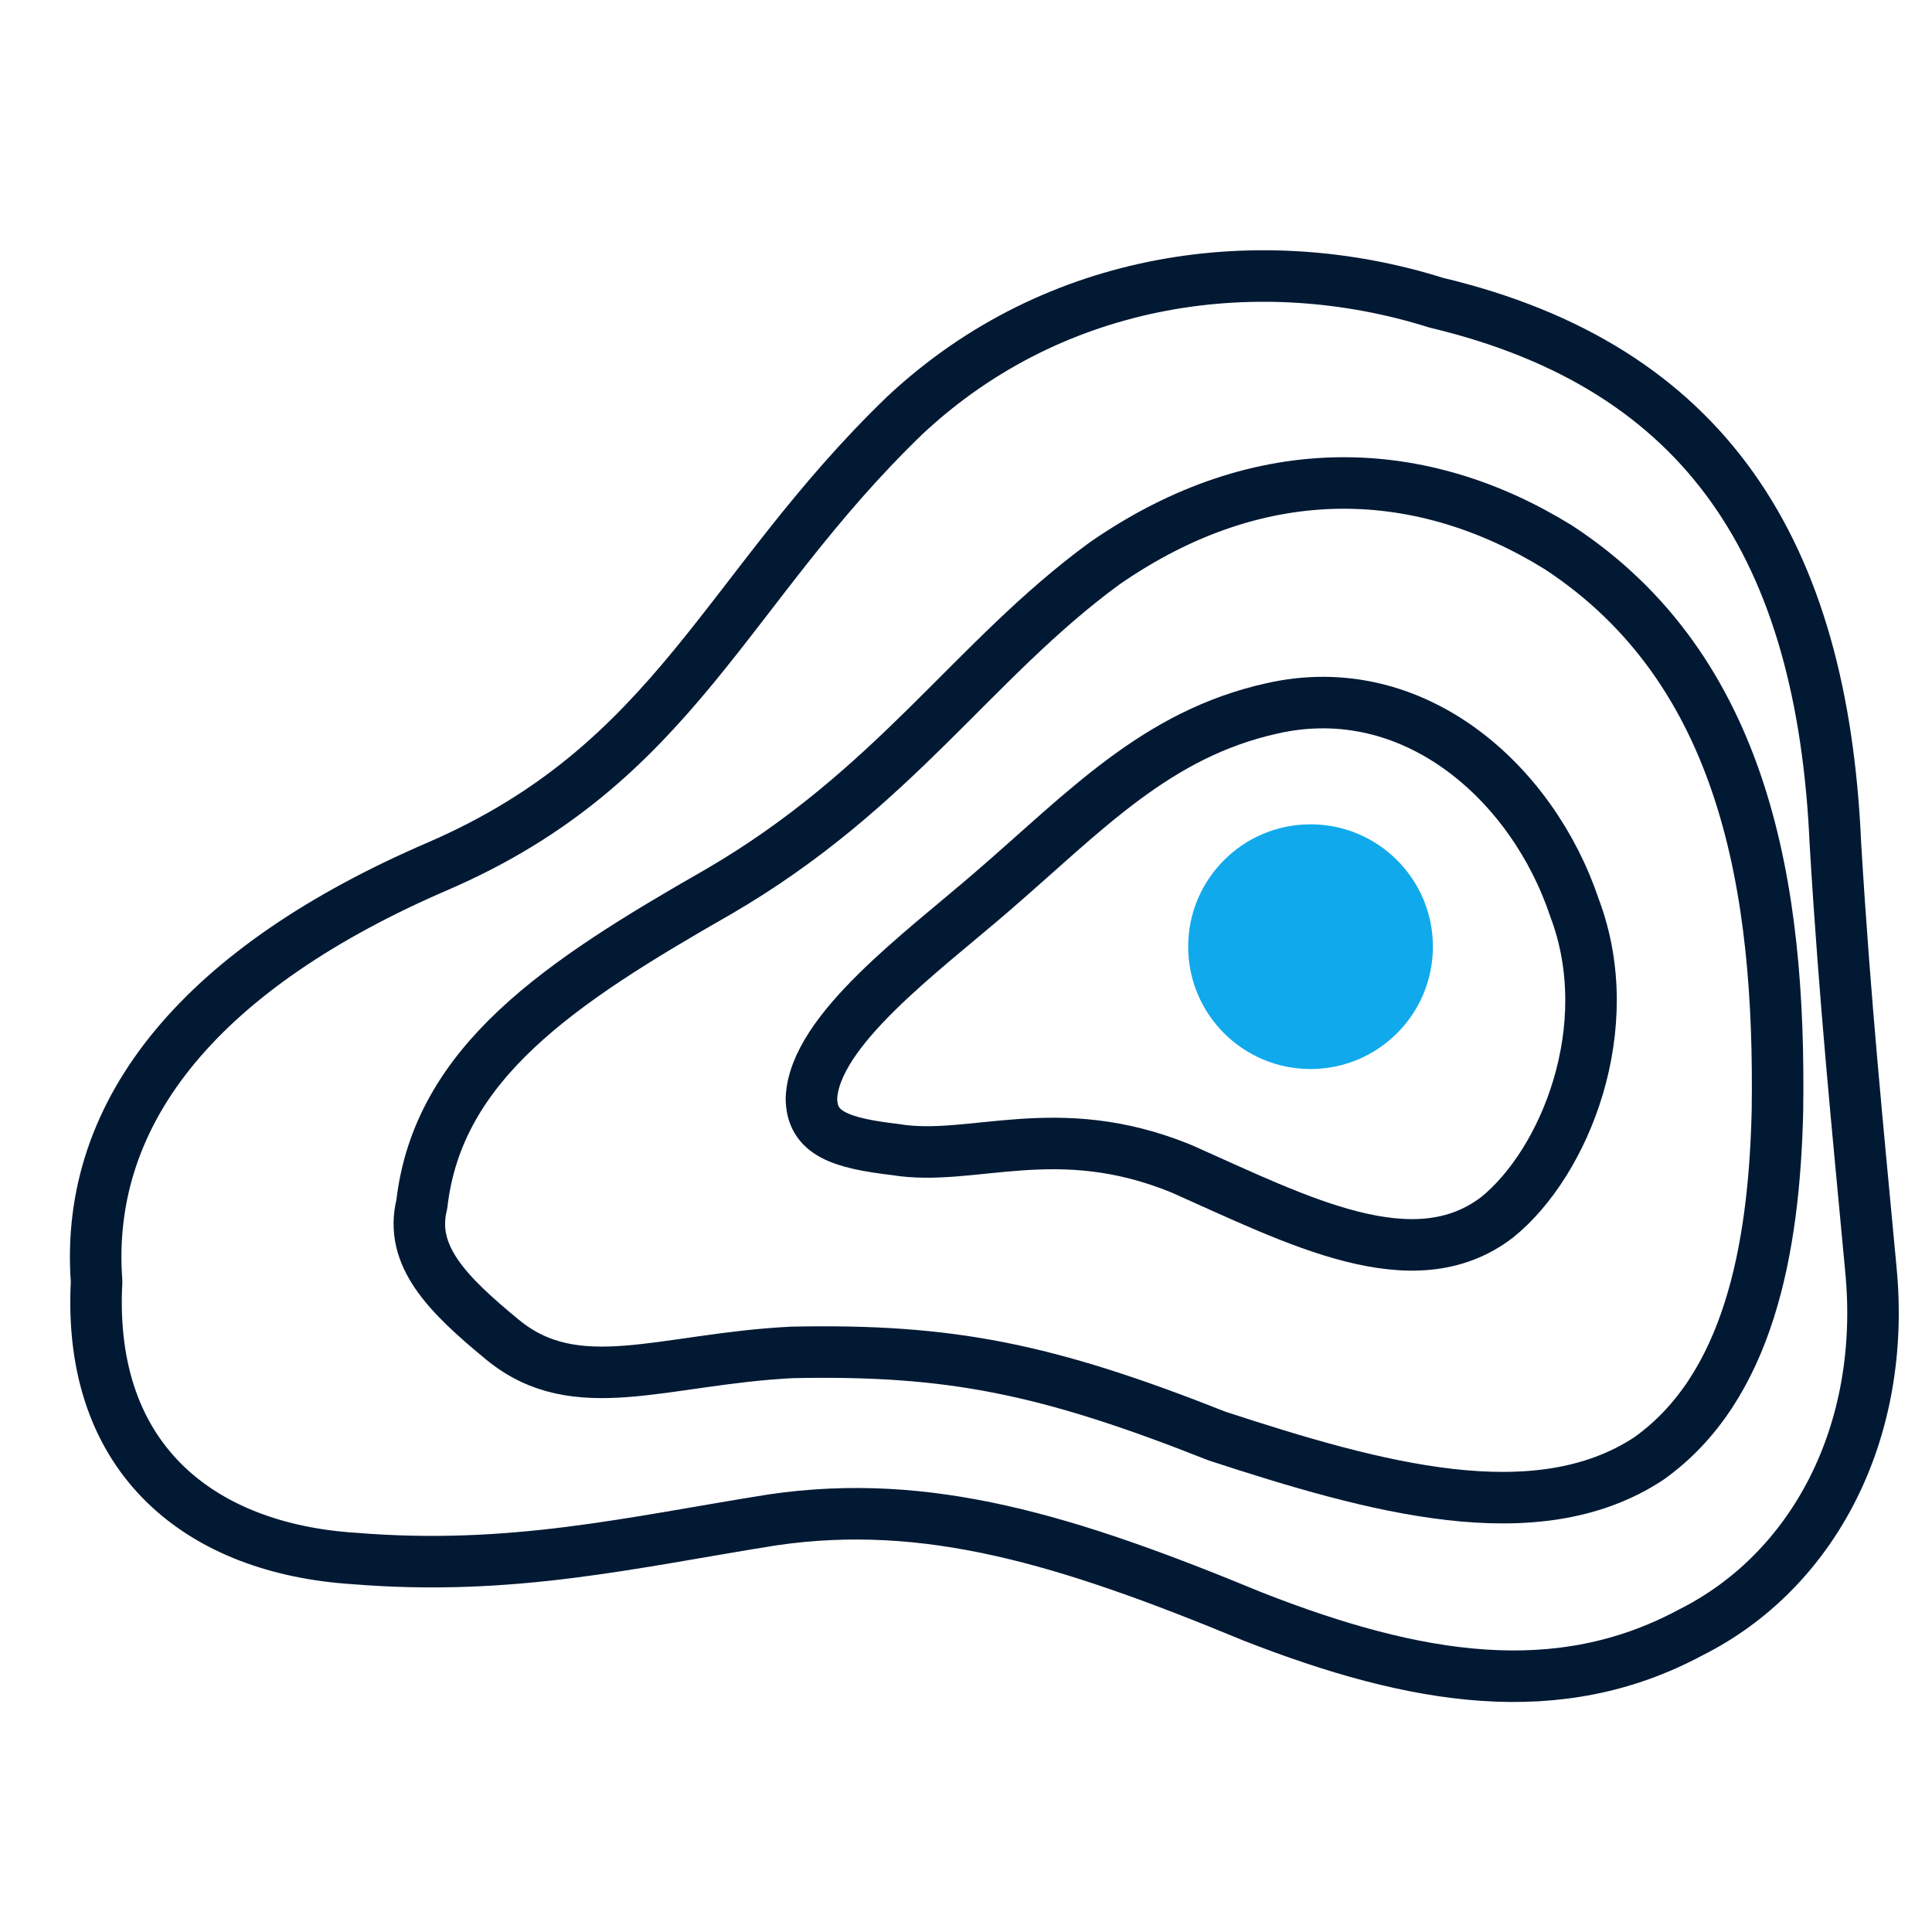
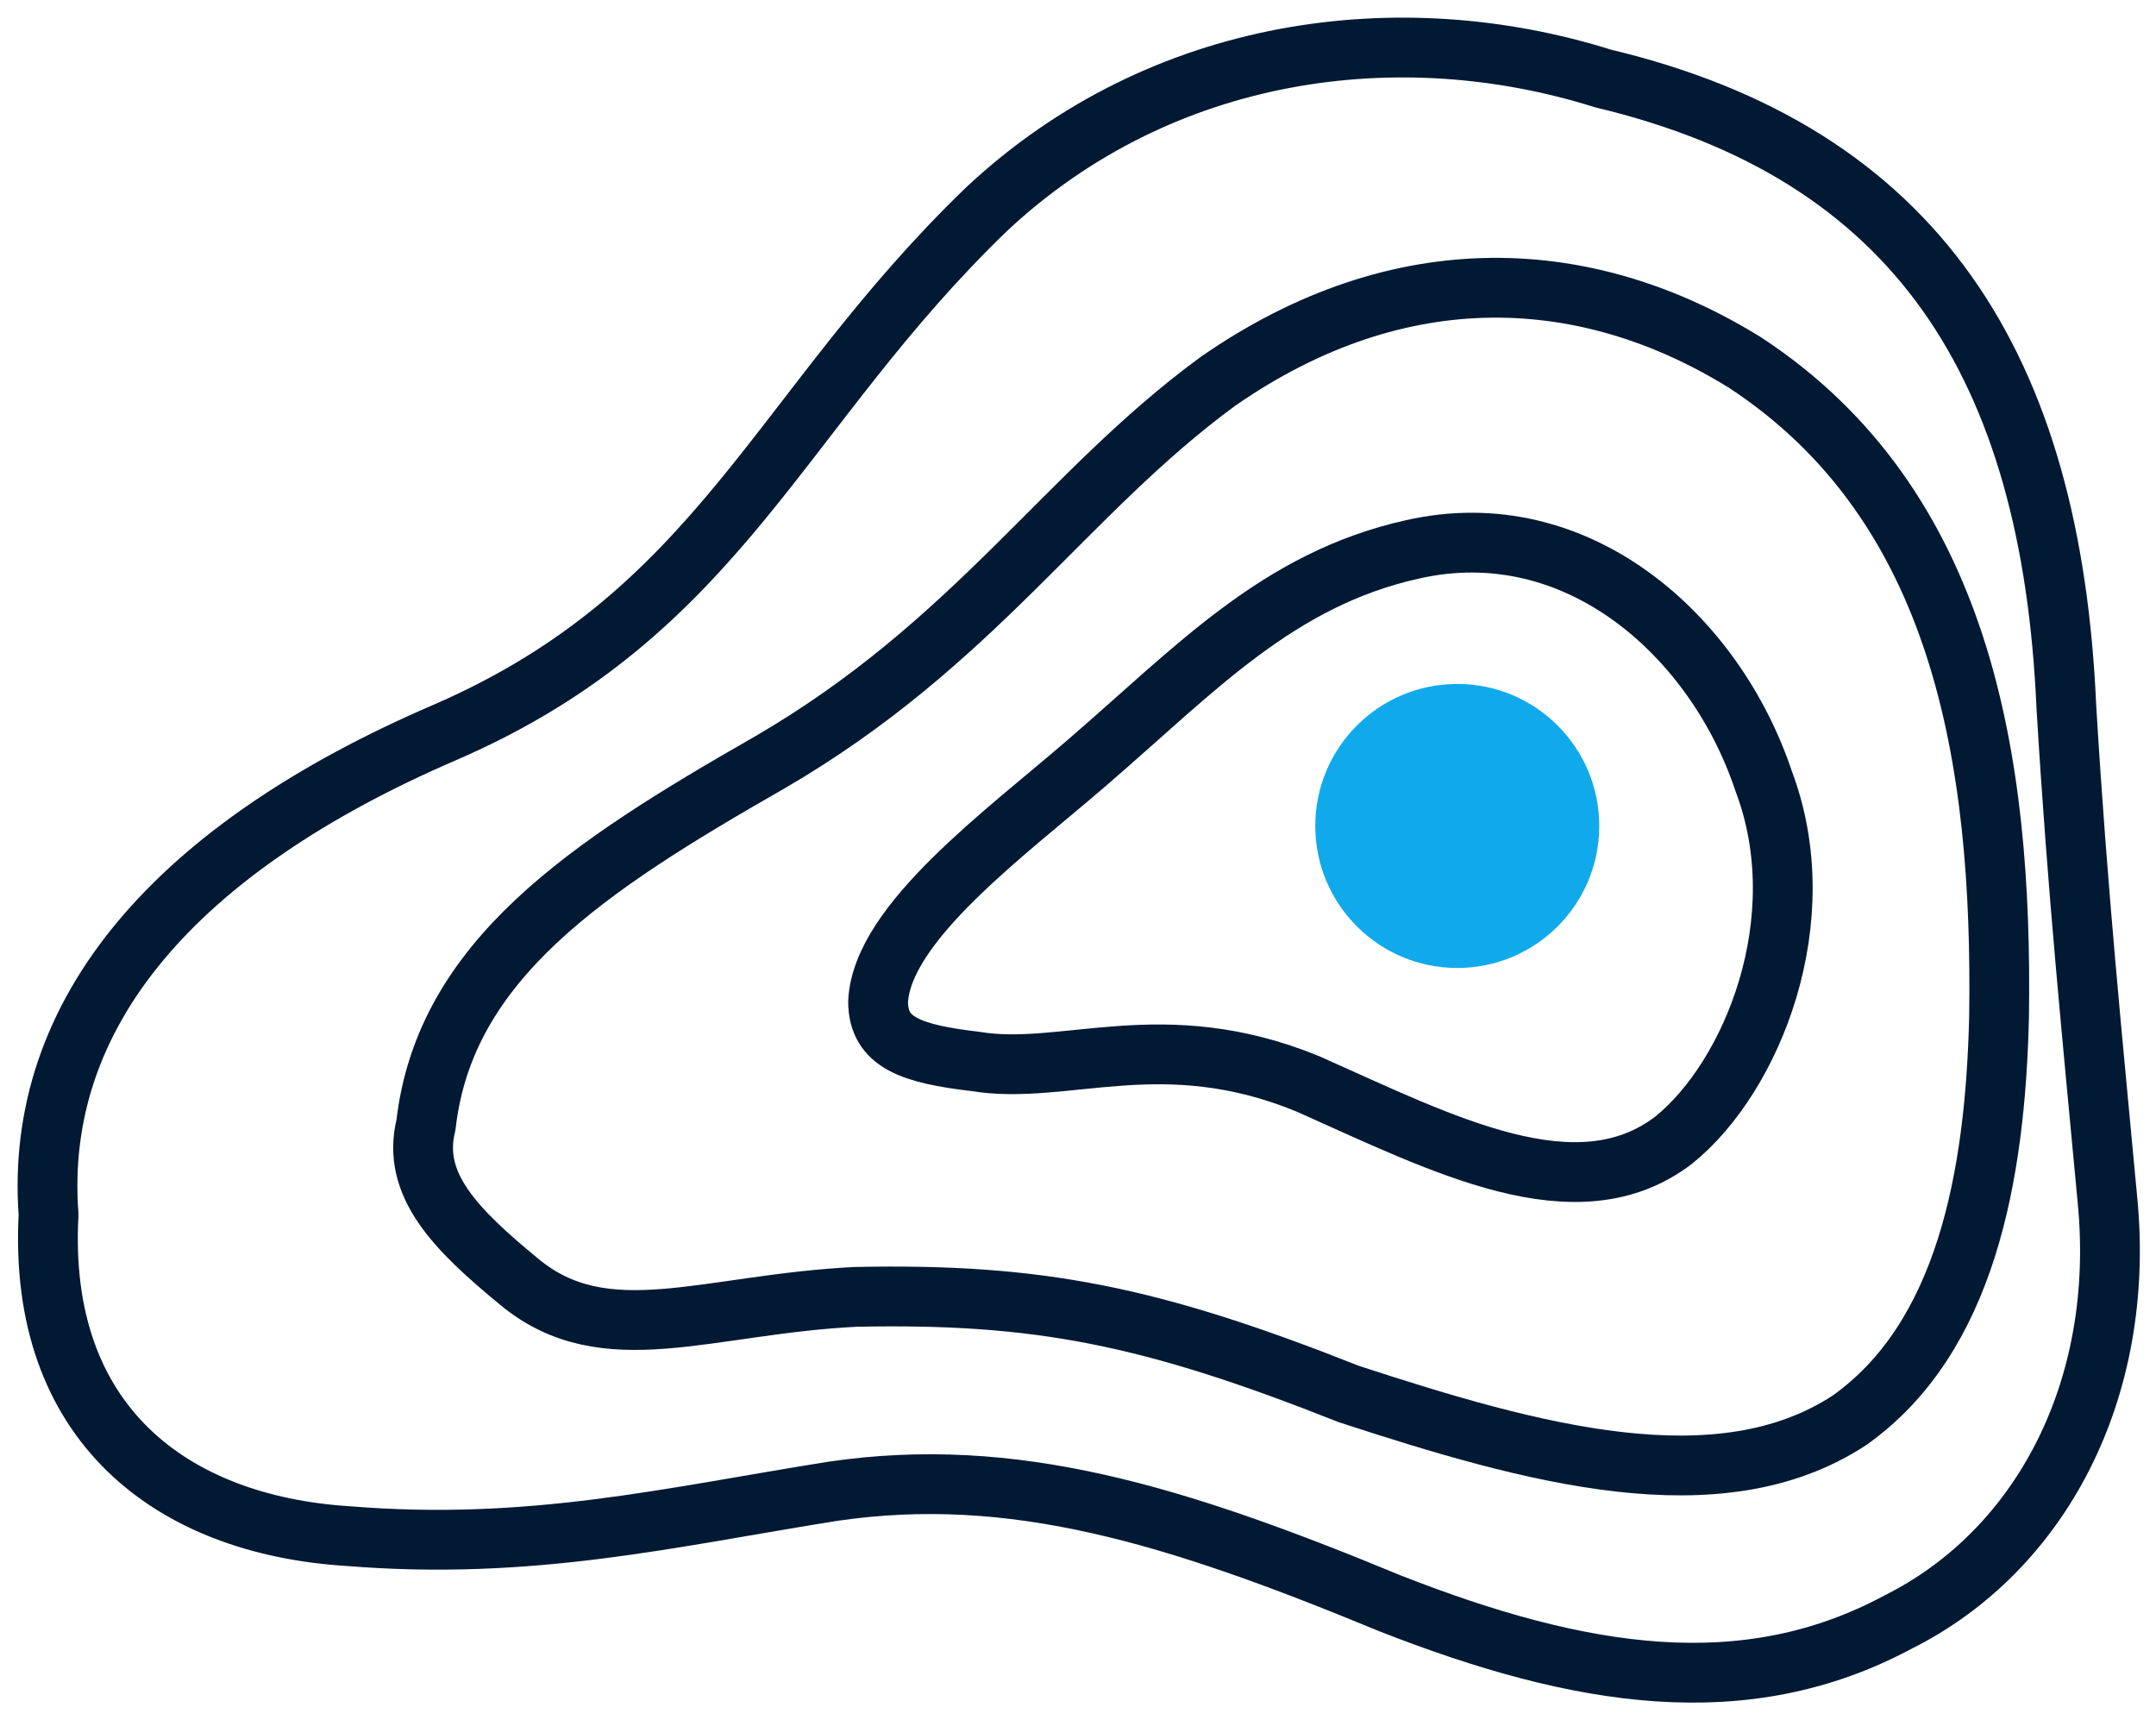
- <svg xmlns="http://www.w3.org/2000/svg" viewBox="76 60 600 600" width="600" height="600" role="img" aria-labelledby="title desc">
+ <svg xmlns="http://www.w3.org/2000/svg" viewBox="93 133 577 460" width="577" height="460" role="img" aria-labelledby="title desc">
  <g id="blue-dot-atlas-contour-v1" fill="none" stroke="#021934" stroke-width="16" stroke-linejoin="round" stroke-linecap="round">
    <path d="M 106 458 C 102 404 140 360 212 329 C 286 297 301 243 357 189 C 404 145 468 137 522 154 C 606 174 642 231 646 322 C 649 372 653 411 657 454 C 662 505 639 548 601 567 C 560 589 516 582 465 562 C 407 538 364 525 316 532 C 272 539 235 548 186 544 C 139 541 103 514 106 458 Z" />
    <path d="M 207 434 C 212 390 250 365 299 337 C 354 305 378 265 419 235 C 468 201 518 204 560 230 C 618 268 629 336 628 405 C 627 448 619 491 588 513 C 553 536 503 522 454 506 C 401 485 371 479 322 480 C 282 482 255 495 232 476 C 215 462 203 450 207 434 Z" />
    <path d="M 328 401 C 329 380 362 356 384 337 C 413 312 435 288 471 280 C 515 270 552 303 565 342 C 579 379 562 421 541 438 C 515 458 479 439 443 423 C 404 407 378 421 354 417 C 337 415 328 412 328 401 Z" />
  </g>
  <circle cx="483" cy="354" r="38" fill="#10AAEC" />
</svg>
